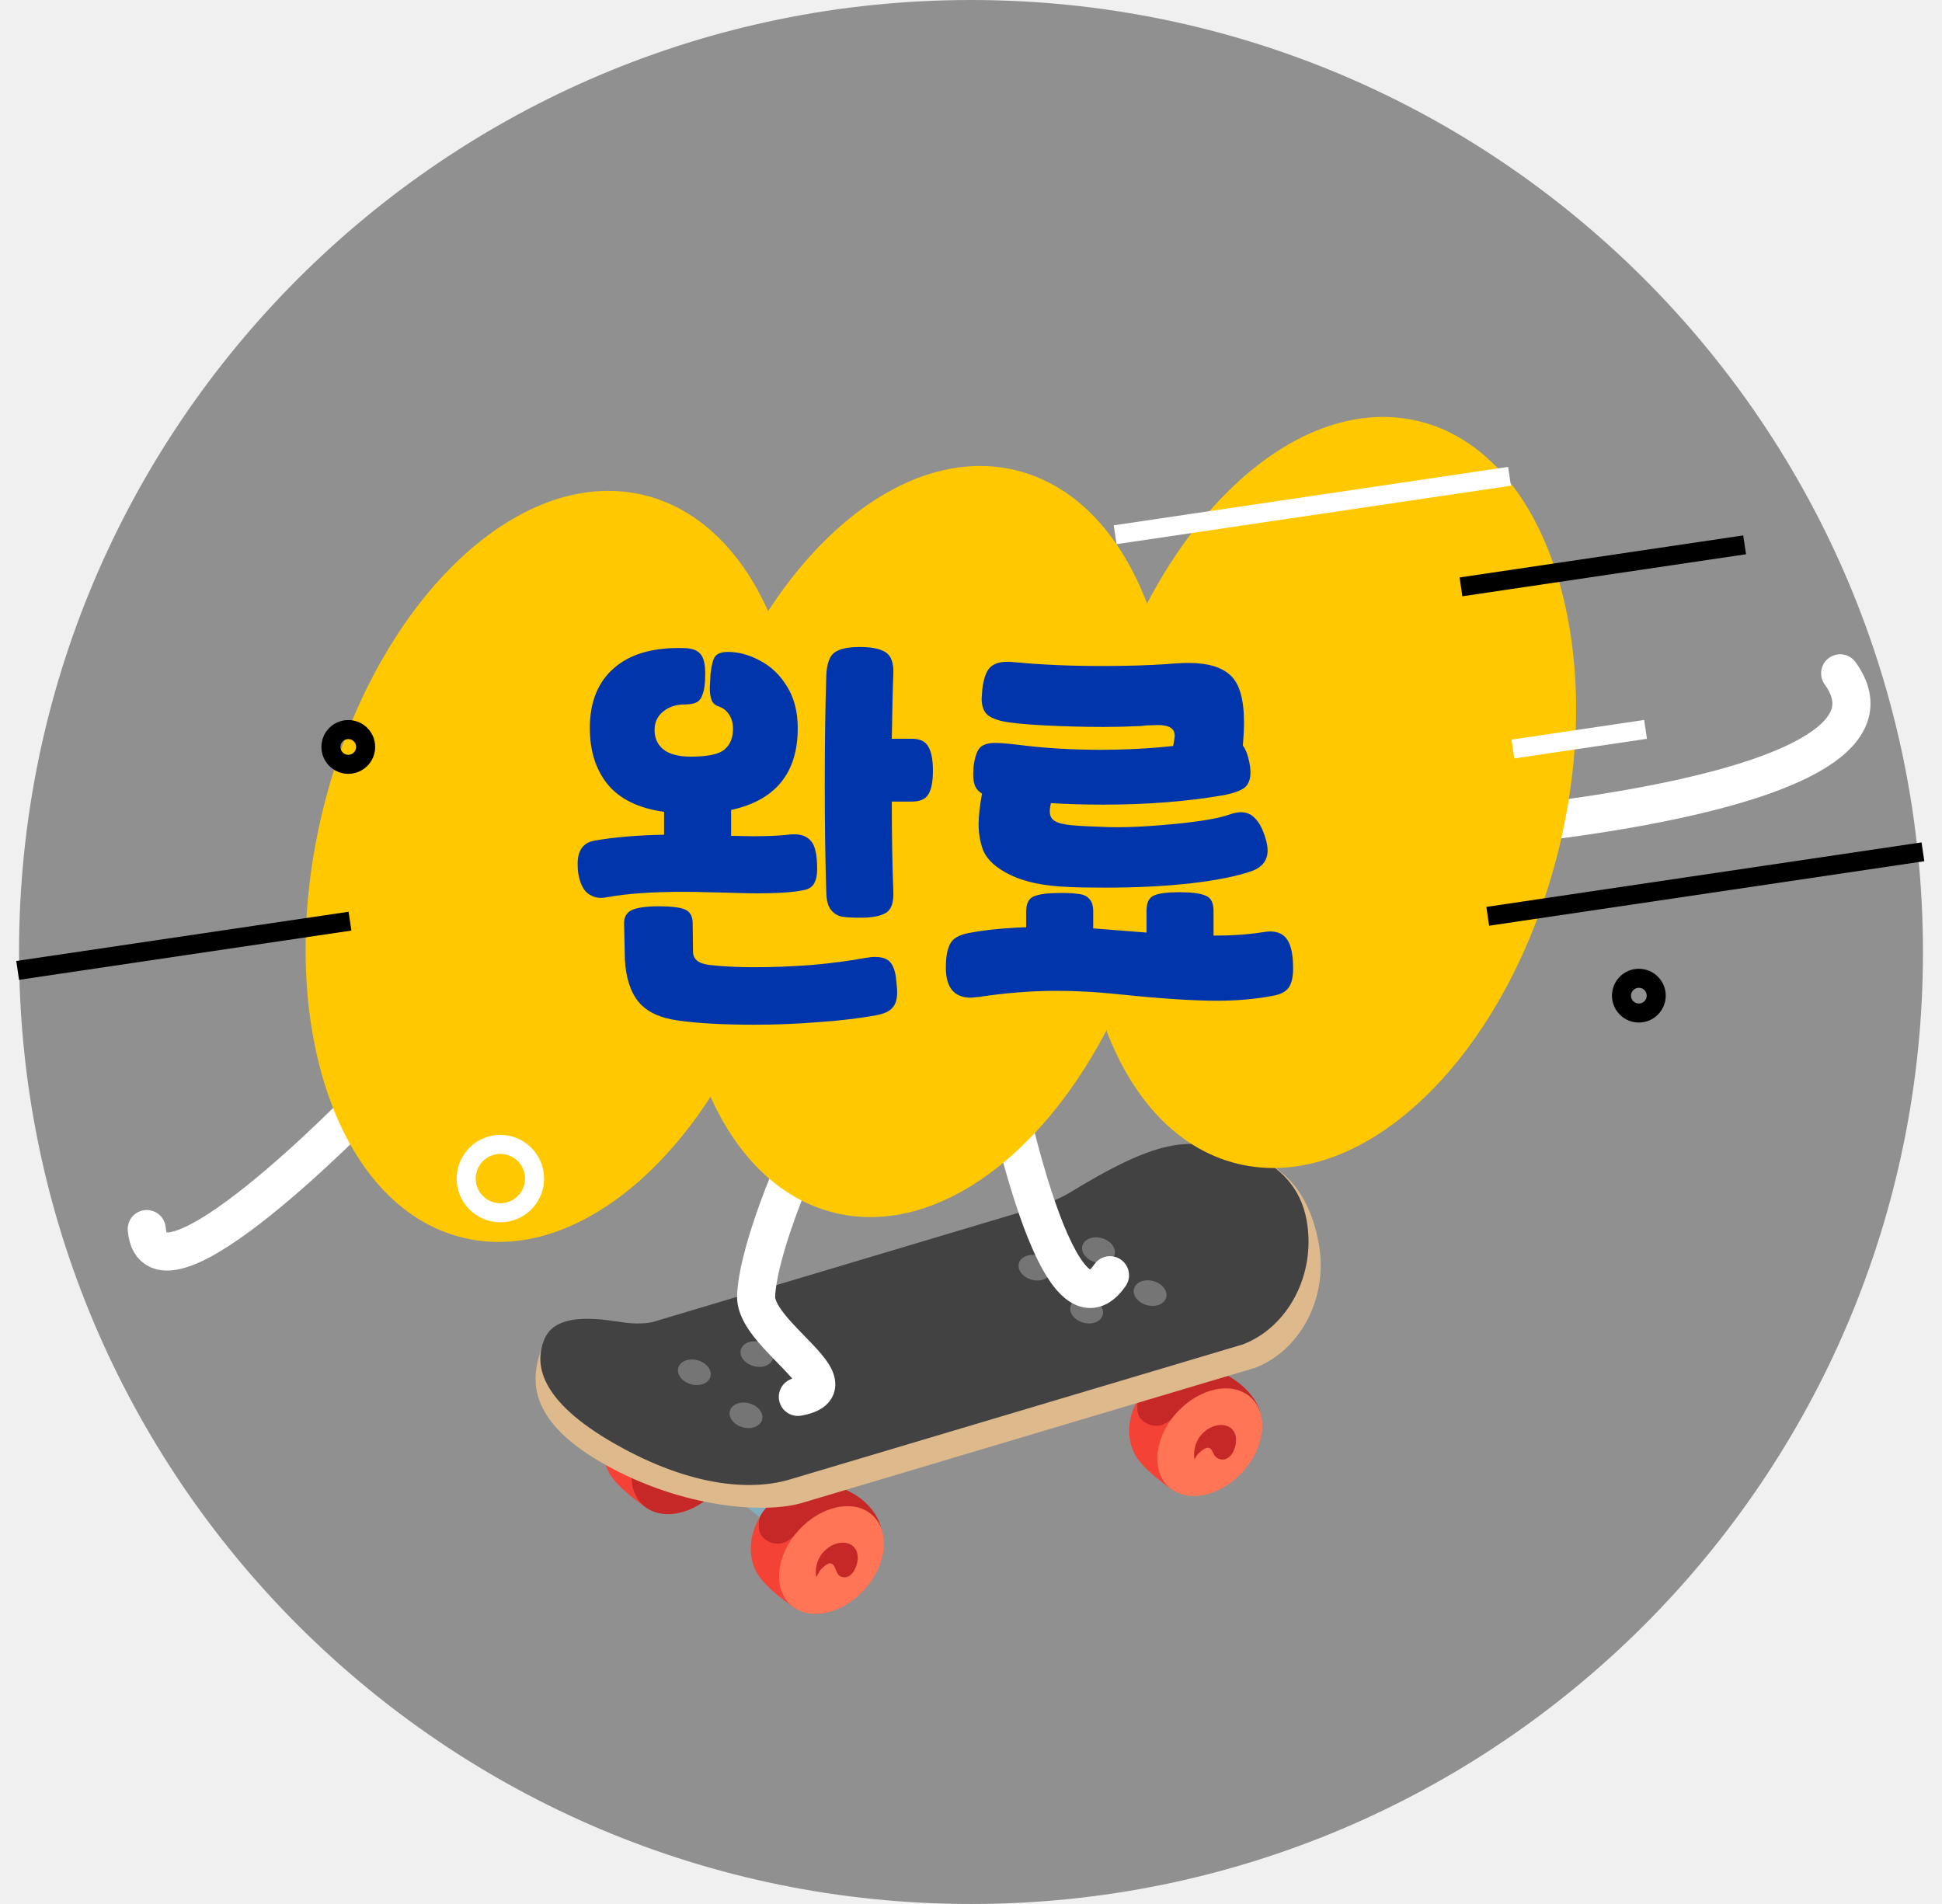
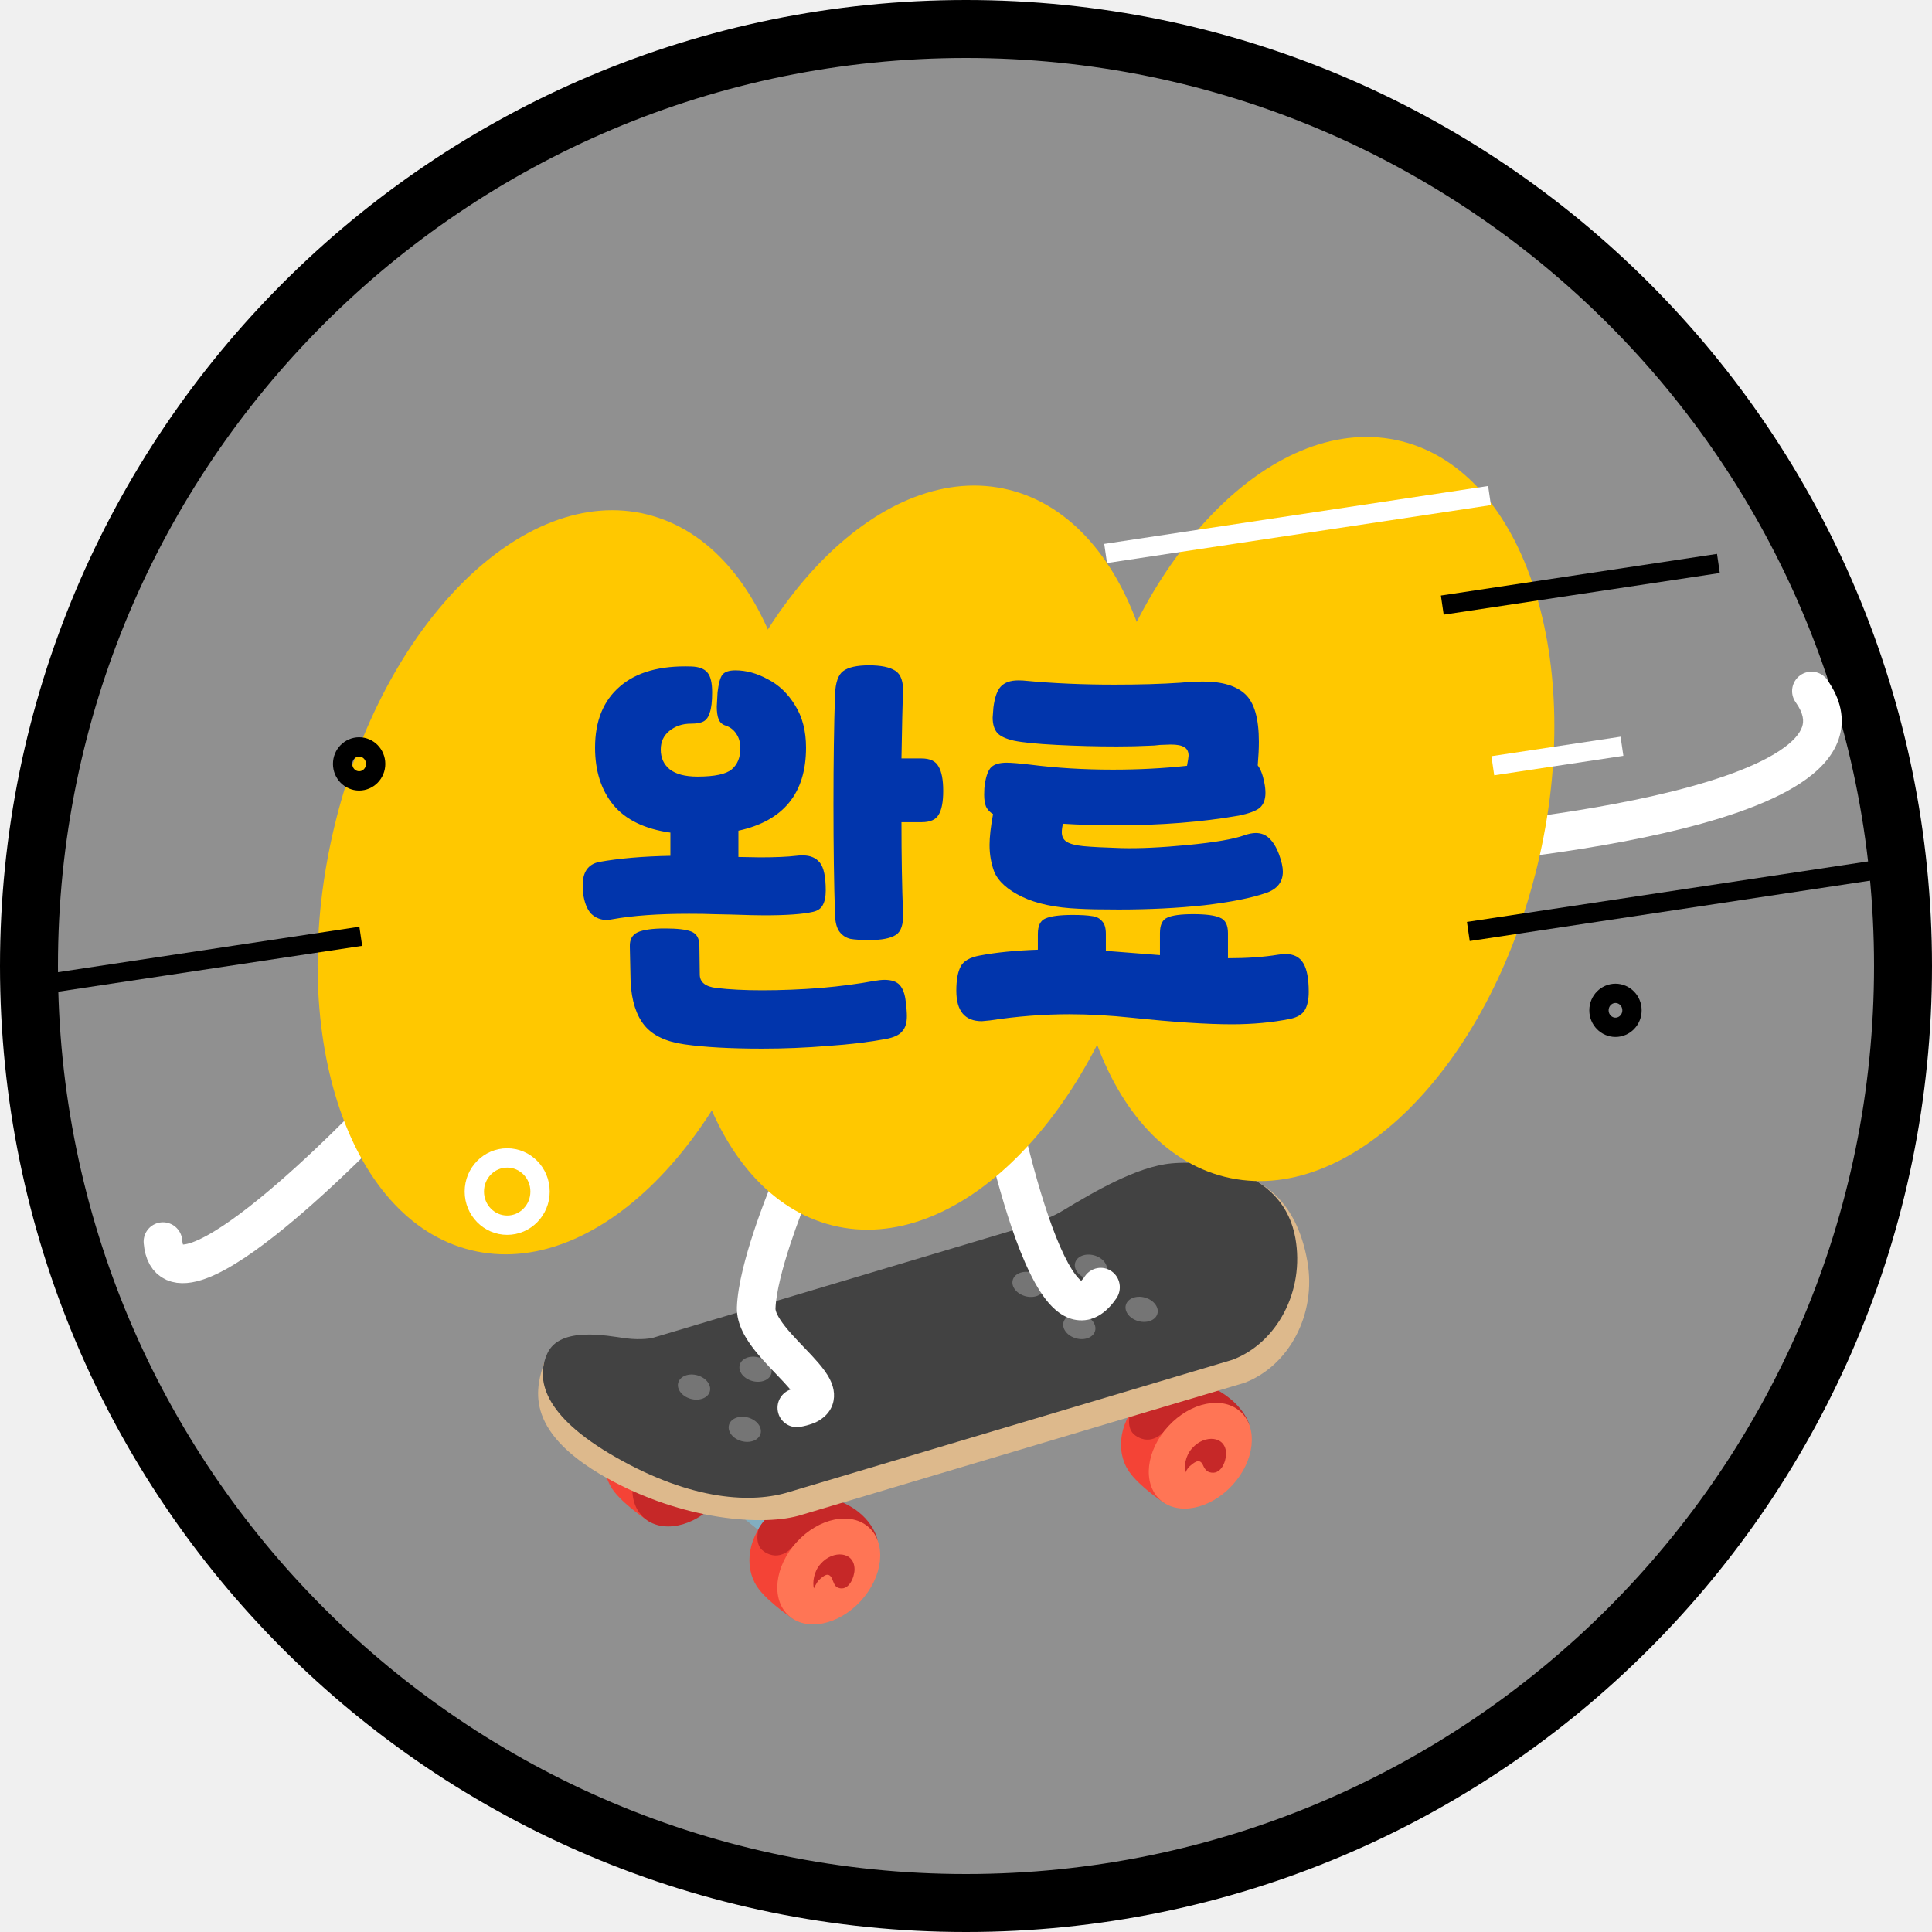
- <svg xmlns="http://www.w3.org/2000/svg" width="102" height="100" viewBox="0 0 102 100" fill="none">
-   <circle cx="51" cy="50" r="50" fill="black" fill-opacity="0.4" />
-   <path d="M97.46 34.778C97.137 34.331 96.511 34.23 96.064 34.554C95.617 34.878 95.517 35.503 95.841 35.951L96.65 35.364L97.46 34.778ZM76.598 43.6C76.668 44.598 76.668 44.598 76.669 44.598C76.669 44.598 76.669 44.598 76.67 44.598C76.671 44.598 76.672 44.597 76.674 44.597C76.677 44.597 76.682 44.597 76.688 44.596C76.701 44.595 76.719 44.594 76.743 44.592C76.792 44.589 76.862 44.583 76.954 44.576C77.138 44.561 77.405 44.539 77.742 44.508C78.417 44.447 79.375 44.353 80.509 44.219C82.773 43.952 85.757 43.526 88.603 42.892C91.415 42.265 94.222 41.409 96.043 40.228C96.951 39.639 97.752 38.882 98.085 37.903C98.441 36.853 98.186 35.781 97.46 34.778L96.65 35.364L95.841 35.951C96.289 36.57 96.288 36.972 96.191 37.26C96.069 37.618 95.707 38.062 94.955 38.55C93.457 39.521 90.956 40.318 88.168 40.94C85.414 41.553 82.504 41.97 80.274 42.233C79.161 42.364 78.222 42.457 77.562 42.517C77.232 42.546 76.972 42.568 76.795 42.582C76.707 42.589 76.639 42.594 76.594 42.598C76.571 42.599 76.554 42.601 76.543 42.602C76.537 42.602 76.533 42.602 76.531 42.602C76.529 42.603 76.528 42.603 76.528 42.603C76.528 42.603 76.528 42.603 76.527 42.603C76.527 42.603 76.527 42.603 76.598 43.6Z" fill="white" />
-   <path d="M19.126 57.978C19.126 57.978 8.121 69.349 7.707 64.552" stroke="white" stroke-width="2" stroke-linecap="round" />
-   <g clip-path="url(#clip0_2114_38)">
-     <path d="M63.498 76.052L55.313 69.714M44.102 82.391L36.303 76.191" stroke="#82AEC0" stroke-miterlimit="10" />
-     <path d="M40.407 79.01C41.594 77.711 43.182 77.547 44.273 78.228C45.943 79.269 46.125 79.942 46.125 79.942C45.533 80.591 41.799 84.488 41.799 84.488C41.799 84.488 40.618 83.727 39.972 82.93C39.166 81.933 39.219 80.309 40.407 79.01Z" fill="#F44336" />
-     <path d="M39.921 79.652C39.921 79.652 39.652 80.48 40.192 80.856C41.069 81.467 41.734 80.625 41.734 80.625C41.734 80.625 42.62 79.603 43.957 79.347C45.838 78.984 46.297 80.314 46.297 80.314C46.297 80.314 46.056 78.776 44.012 78.091C43.437 77.898 42.079 78.118 41.652 78.282C40.278 78.811 39.921 79.652 39.921 79.652Z" fill="#C62828" />
-     <path d="M45.392 83.505C46.58 82.206 46.773 80.449 45.824 79.582C44.875 78.714 43.143 79.065 41.955 80.365C40.767 81.664 40.574 83.421 41.523 84.288C42.472 85.156 44.204 84.805 45.392 83.505Z" fill="#FF7555" />
-     <path d="M43.112 82.428C43.419 82.138 43.661 81.945 43.845 82.311C43.921 82.485 43.98 82.736 44.168 82.805C44.737 83.021 45.042 82.255 45.052 81.839C45.061 80.854 43.892 80.773 43.237 81.53C42.861 81.941 42.8 82.541 42.876 82.837C42.875 82.84 43.048 82.497 43.112 82.428Z" fill="#C62828" />
-     <path d="M32.654 73.773C33.842 72.474 35.43 72.309 36.521 72.991C38.191 74.031 38.373 74.705 38.373 74.705C37.781 75.354 34.047 79.251 34.047 79.251C34.047 79.251 32.866 78.489 32.22 77.693C31.414 76.695 31.467 75.072 32.654 73.773Z" fill="#F44336" />
-     <path d="M37.642 78.267C38.83 76.967 39.023 75.211 38.074 74.344C37.125 73.476 35.393 73.827 34.205 75.126C33.017 76.426 32.824 78.183 33.773 79.05C34.722 79.917 36.454 79.567 37.642 78.267Z" fill="#C62828" />
-     <path d="M60.286 72.817C61.477 71.521 63.067 71.364 64.157 72.049C65.823 73.095 66.004 73.772 66.004 73.772C65.409 74.42 61.664 78.303 61.664 78.303C61.664 78.303 60.484 77.538 59.842 76.738C59.037 75.735 59.096 74.112 60.286 72.817Z" fill="#F44336" />
-     <path d="M59.801 73.458C59.801 73.458 59.529 74.286 60.069 74.662C60.945 75.276 61.614 74.435 61.614 74.435C61.614 74.435 62.617 73.315 63.965 73.1C65.686 72.825 66.182 74.137 66.182 74.137C66.182 74.137 65.894 72.854 64.011 72.008C62.824 71.474 61.596 71.897 61.243 72.099C59.957 72.827 59.801 73.458 59.801 73.458Z" fill="#C62828" />
-     <path d="M65.257 77.323C66.449 76.027 66.648 74.271 65.702 73.401C64.755 72.53 63.022 72.875 61.83 74.171C60.638 75.466 60.439 77.222 61.385 78.093C62.331 78.963 64.065 78.618 65.257 77.323Z" fill="#FF7555" />
-     <path d="M62.978 76.308C63.18 76.138 63.49 75.849 63.674 76.219C63.749 76.393 63.847 76.57 64.036 76.627C64.634 76.807 64.913 76.079 64.923 75.661C64.936 74.676 63.767 74.592 63.109 75.346C62.734 75.753 62.672 76.336 62.742 76.651C62.742 76.651 62.848 76.42 62.978 76.308Z" fill="#C62828" />
-     <path d="M69.27 65.34C68.651 61.866 66.659 61.129 65.897 60.715C65.897 60.715 67.15 62.176 67.576 63.779C68.124 65.851 67.694 68.272 65.637 69.293L39.478 76.862C33.581 77.361 28.466 70.718 28.466 70.718C28.063 71.996 27.212 74.354 31.77 76.918C35.867 79.22 40.242 79.537 42.224 78.906L65.911 71.844C68.283 70.943 69.777 68.176 69.27 65.34Z" fill="#DDB98C" />
-     <path d="M68.63 64.103C68.011 60.63 64.243 59.902 62.003 60.109C60.142 60.283 57.858 61.631 56.172 62.647C55.266 63.193 53.909 63.572 53.909 63.572L34.259 69.441C34.259 69.441 33.694 69.581 32.799 69.463C31.885 69.343 29.291 68.792 28.619 70.282C28.018 71.621 28.317 73.571 32.309 75.84C36.396 78.164 39.601 78.301 41.586 77.673L65.273 70.612C67.642 69.71 69.136 66.943 68.63 64.103Z" fill="#424242" />
-     <path d="M40.027 74.566C40.123 74.218 39.822 73.831 39.355 73.703C38.889 73.575 38.433 73.754 38.337 74.102C38.242 74.45 38.542 74.836 39.009 74.964C39.476 75.093 39.931 74.914 40.027 74.566Z" fill="#757575" />
-     <path d="M37.314 72.305C37.41 71.957 37.109 71.571 36.642 71.442C36.176 71.314 35.72 71.493 35.624 71.841C35.529 72.189 35.83 72.576 36.296 72.704C36.763 72.832 37.219 72.653 37.314 72.305Z" fill="#757575" />
-     <path d="M43.316 73.608C43.412 73.26 43.111 72.873 42.644 72.745C42.178 72.617 41.722 72.796 41.626 73.144C41.531 73.492 41.831 73.878 42.298 74.006C42.765 74.135 43.221 73.956 43.316 73.608Z" fill="#757575" />
-     <path d="M40.601 71.351C40.697 71.003 40.396 70.617 39.929 70.488C39.463 70.36 39.007 70.539 38.911 70.887C38.816 71.235 39.117 71.621 39.583 71.75C40.05 71.878 40.506 71.699 40.601 71.351Z" fill="#757575" />
-     <path d="M57.918 69.07C58.013 68.721 57.713 68.335 57.246 68.207C56.779 68.079 56.323 68.257 56.228 68.606C56.132 68.954 56.433 69.34 56.9 69.468C57.366 69.596 57.822 69.418 57.918 69.07Z" fill="#757575" />
-     <path d="M55.205 66.814C55.3 66.466 55 66.079 54.533 65.951C54.066 65.823 53.611 66.002 53.515 66.35C53.419 66.698 53.72 67.084 54.187 67.212C54.653 67.341 55.109 67.162 55.205 66.814Z" fill="#757575" />
-     <path d="M61.252 68.148C61.347 67.8 61.047 67.413 60.58 67.285C60.113 67.157 59.657 67.336 59.562 67.684C59.466 68.032 59.767 68.418 60.234 68.546C60.7 68.674 61.156 68.496 61.252 68.148Z" fill="#757575" />
-     <path d="M58.539 65.891C58.635 65.543 58.334 65.156 57.867 65.028C57.4 64.9 56.944 65.079 56.849 65.427C56.753 65.775 57.054 66.162 57.521 66.29C57.987 66.418 58.443 66.239 58.539 65.891Z" fill="#757575" />
+ <svg xmlns="http://www.w3.org/2000/svg" width="100" height="100" viewBox="0 0 100 100" fill="none">
+   <circle cx="50" cy="50" r="48.5" fill="black" fill-opacity="0.4" stroke="black" stroke-width="3" />
+   <path d="M94.574 35.184C94.254 34.734 93.631 34.631 93.18 34.953C92.73 35.275 92.624 35.9 92.944 36.349L93.759 35.766L94.574 35.184ZM74.522 43.808C74.59 44.806 74.59 44.806 74.59 44.806C74.59 44.806 74.591 44.806 74.591 44.806C74.592 44.806 74.593 44.805 74.595 44.805C74.598 44.805 74.603 44.805 74.609 44.804C74.621 44.803 74.639 44.802 74.662 44.8C74.708 44.797 74.776 44.791 74.864 44.784C75.04 44.77 75.297 44.748 75.621 44.718C76.269 44.659 77.188 44.566 78.277 44.436C80.449 44.175 83.314 43.758 86.047 43.139C88.746 42.527 91.447 41.689 93.202 40.53C94.079 39.952 94.853 39.207 95.174 38.244C95.518 37.215 95.273 36.166 94.574 35.184L93.759 35.766L92.944 36.349C93.372 36.951 93.371 37.341 93.278 37.617C93.164 37.961 92.823 38.389 92.107 38.861C90.678 39.804 88.287 40.581 85.614 41.187C82.975 41.786 80.185 42.192 78.047 42.449C76.98 42.577 76.079 42.667 75.446 42.726C75.13 42.755 74.88 42.776 74.711 42.79C74.626 42.797 74.561 42.802 74.518 42.805C74.497 42.807 74.48 42.808 74.47 42.809C74.465 42.809 74.46 42.809 74.458 42.809C74.457 42.81 74.456 42.81 74.455 42.81C74.455 42.81 74.455 42.81 74.455 42.81C74.455 42.81 74.455 42.81 74.522 43.808Z" fill="white" />
+   <path d="M19.388 57.846C19.388 57.846 8.831 68.948 8.434 64.265" stroke="white" stroke-width="2" stroke-linecap="round" />
+   <g clip-path="url(#clip0_2136_34)">
+     <path d="M62.081 75.645L54.16 69.511M43.31 81.78L35.762 75.779" stroke="#82AEC0" stroke-miterlimit="10" />
+     <path d="M39.734 78.507C40.883 77.25 42.42 77.091 43.476 77.751C45.092 78.758 45.268 79.41 45.268 79.41C44.695 80.037 41.081 83.809 41.081 83.809C41.081 83.809 39.939 83.072 39.313 82.301C38.533 81.336 38.585 79.765 39.734 78.507Z" fill="#F44336" />
+     <path d="M39.266 79.13C39.266 79.13 39.005 79.931 39.528 80.295C40.376 80.887 41.02 80.072 41.02 80.072C41.02 80.072 41.877 79.082 43.172 78.834C44.992 78.483 45.437 79.77 45.437 79.77C45.437 79.77 45.203 78.282 43.225 77.619C42.668 77.432 41.354 77.645 40.941 77.805C39.611 78.316 39.266 79.13 39.266 79.13Z" fill="#C62828" />
+     <path d="M44.56 82.859C45.709 81.601 45.896 79.901 44.978 79.062C44.059 78.222 42.383 78.561 41.234 79.819C40.084 81.077 39.897 82.777 40.816 83.617C41.734 84.456 43.41 84.117 44.56 82.859Z" fill="#FF7555" />
+     <path d="M42.354 81.816C42.651 81.535 42.886 81.348 43.064 81.703C43.136 81.871 43.194 82.114 43.376 82.181C43.926 82.389 44.222 81.648 44.231 81.246C44.24 80.293 43.109 80.214 42.475 80.947C42.111 81.345 42.052 81.925 42.125 82.212C42.125 82.215 42.292 81.883 42.354 81.816Z" fill="#C62828" />
+     <path d="M32.232 73.439C33.381 72.182 34.918 72.023 35.974 72.682C37.59 73.689 37.766 74.341 37.766 74.341C37.193 74.969 33.58 78.741 33.58 78.741C33.58 78.741 32.437 78.004 31.811 77.233C31.031 76.268 31.083 74.697 32.232 73.439Z" fill="#F44336" />
+     <path d="M37.06 77.79C38.209 76.532 38.396 74.832 37.478 73.992C36.559 73.153 34.883 73.492 33.734 74.75C32.584 76.008 32.397 77.708 33.316 78.547C34.234 79.387 35.91 79.047 37.06 77.79Z" fill="#C62828" />
+     <path d="M58.973 72.514C60.125 71.26 61.664 71.108 62.719 71.77C64.331 72.783 64.507 73.438 64.507 73.438C63.931 74.065 60.307 77.823 60.307 77.823C60.307 77.823 59.164 77.083 58.543 76.309C57.763 75.338 57.821 73.767 58.973 72.514Z" fill="#F44336" />
+     <path d="M58.505 73.135C58.505 73.135 58.242 73.936 58.764 74.299C59.612 74.894 60.259 74.08 60.259 74.08C60.259 74.08 61.23 72.996 62.535 72.788C64.201 72.522 64.68 73.792 64.68 73.792C64.68 73.792 64.401 72.55 62.579 71.732C61.431 71.215 60.242 71.624 59.9 71.82C58.656 72.524 58.505 73.135 58.505 73.135Z" fill="#C62828" />
+     <path d="M63.786 76.874C64.939 75.62 65.132 73.921 64.216 73.078C63.301 72.236 61.623 72.569 60.47 73.823C59.316 75.077 59.123 76.777 60.039 77.619C60.955 78.462 62.632 78.128 63.786 76.874Z" fill="#FF7555" />
+     <path d="M61.579 75.892C61.775 75.728 62.075 75.448 62.253 75.806C62.325 75.974 62.42 76.146 62.604 76.201C63.182 76.375 63.453 75.671 63.462 75.266C63.474 74.313 62.343 74.231 61.706 74.961C61.343 75.355 61.283 75.919 61.351 76.225C61.351 76.225 61.453 76.001 61.579 75.892Z" fill="#C62828" />
+     <path d="M67.668 65.278C67.069 61.916 65.141 61.203 64.403 60.802C64.403 60.802 65.616 62.216 66.028 63.767C66.559 65.773 66.142 68.116 64.151 69.103L38.835 76.429C33.128 76.912 28.178 70.483 28.178 70.483C27.788 71.719 26.964 74.002 31.376 76.483C35.34 78.711 39.574 79.018 41.493 78.407L64.417 71.573C66.713 70.701 68.159 68.023 67.668 65.278Z" fill="#DDB98C" />
+     <path d="M67.048 64.082C66.45 60.72 62.803 60.015 60.635 60.216C58.834 60.384 56.623 61.689 54.992 62.672C54.115 63.201 52.801 63.568 52.801 63.568L33.785 69.248C33.785 69.248 33.238 69.383 32.372 69.269C31.487 69.152 28.976 68.62 28.327 70.061C27.745 71.357 28.034 73.244 31.898 75.441C35.852 77.69 38.955 77.822 40.876 77.215L63.8 70.38C66.093 69.508 67.539 66.83 67.048 64.082Z" fill="#424242" />
+     <path d="M39.367 74.206C39.46 73.869 39.169 73.495 38.717 73.371C38.266 73.247 37.825 73.42 37.732 73.757C37.639 74.094 37.931 74.468 38.382 74.592C38.834 74.716 39.275 74.543 39.367 74.206Z" fill="#757575" />
+     <path d="M36.741 72.019C36.833 71.682 36.542 71.309 36.09 71.185C35.639 71.061 35.198 71.233 35.105 71.57C35.013 71.907 35.304 72.281 35.755 72.405C36.207 72.529 36.648 72.356 36.741 72.019Z" fill="#757575" />
+     <path d="M42.549 73.279C42.642 72.942 42.351 72.568 41.899 72.444C41.447 72.32 41.006 72.493 40.914 72.83C40.821 73.167 41.112 73.541 41.564 73.665C42.016 73.789 42.457 73.616 42.549 73.279Z" fill="#757575" />
+     <path d="M39.924 71.096C40.017 70.758 39.726 70.385 39.274 70.261C38.822 70.137 38.381 70.309 38.289 70.647C38.196 70.984 38.487 71.357 38.939 71.481C39.391 71.605 39.832 71.433 39.924 71.096Z" fill="#757575" />
+     <path d="M56.682 68.888C56.775 68.55 56.483 68.177 56.032 68.053C55.58 67.929 55.139 68.102 55.046 68.439C54.954 68.776 55.245 69.149 55.697 69.273C56.148 69.397 56.59 69.225 56.682 68.888Z" fill="#757575" />
+     <path d="M54.055 66.704C54.148 66.367 53.856 65.993 53.405 65.869C52.953 65.745 52.512 65.918 52.419 66.255C52.327 66.592 52.618 66.966 53.07 67.09C53.521 67.214 53.962 67.041 54.055 66.704Z" fill="#757575" />
+     <path d="M59.908 67.996C60.001 67.659 59.71 67.285 59.258 67.161C58.807 67.037 58.365 67.21 58.273 67.547C58.181 67.884 58.472 68.258 58.923 68.382C59.375 68.506 59.816 68.333 59.908 67.996Z" fill="#757575" />
+     <path d="M57.283 65.811C57.376 65.474 57.085 65.101 56.633 64.977C56.182 64.853 55.74 65.025 55.648 65.362C55.556 65.699 55.847 66.073 56.298 66.197C56.75 66.321 57.191 66.148 57.283 65.811Z" fill="#757575" />
  </g>
-   <path d="M41.732 72.381C41.188 72.477 40.825 72.996 40.921 73.54C41.017 74.084 41.536 74.447 42.08 74.351L41.906 73.366L41.732 72.381ZM41.358 62.233C40.435 61.848 40.435 61.848 40.435 61.848C40.435 61.849 40.435 61.849 40.435 61.849C40.435 61.849 40.435 61.849 40.434 61.85C40.434 61.85 40.434 61.851 40.433 61.852C40.432 61.855 40.431 61.858 40.429 61.862C40.426 61.87 40.421 61.882 40.415 61.897C40.403 61.926 40.385 61.97 40.363 62.026C40.318 62.137 40.254 62.297 40.178 62.495C40.026 62.891 39.822 63.441 39.615 64.059C39.214 65.257 38.756 66.841 38.715 68.036L39.715 68.07L40.714 68.105C40.744 67.232 41.108 65.897 41.511 64.694C41.706 64.111 41.9 63.59 42.044 63.214C42.117 63.026 42.176 62.876 42.218 62.773C42.239 62.721 42.255 62.682 42.266 62.656C42.271 62.642 42.275 62.633 42.278 62.626C42.279 62.623 42.28 62.621 42.28 62.62C42.281 62.619 42.281 62.618 42.281 62.618C42.281 62.618 42.281 62.618 42.281 62.618C42.281 62.618 42.281 62.618 42.281 62.618C42.281 62.618 42.281 62.618 41.358 62.233ZM39.715 68.07L38.715 68.036C38.684 68.95 39.231 69.759 39.685 70.322C40.163 70.913 40.796 71.527 41.222 71.976C41.452 72.219 41.629 72.419 41.752 72.587C41.889 72.773 41.888 72.826 41.879 72.777C41.872 72.736 41.865 72.646 41.902 72.535C41.94 72.421 42.004 72.346 42.047 72.309C42.103 72.261 42.063 72.323 41.732 72.381L41.906 73.366L42.08 74.351C42.525 74.272 42.996 74.131 43.353 73.824C43.547 73.656 43.709 73.438 43.799 73.167C43.888 72.9 43.887 72.641 43.847 72.42C43.773 72.01 43.551 71.657 43.364 71.403C43.164 71.131 42.916 70.856 42.673 70.6C42.154 70.053 41.653 69.575 41.241 69.065C40.806 68.526 40.71 68.225 40.714 68.105L39.715 68.07Z" fill="white" />
-   <path d="M59.121 67.547C59.437 67.094 59.325 66.471 58.872 66.155C58.418 65.84 57.795 65.952 57.48 66.405L58.3 66.976L59.121 67.547ZM52.457 55.654C51.474 55.839 51.474 55.84 51.474 55.84C51.474 55.84 51.474 55.84 51.474 55.84C51.475 55.841 51.475 55.842 51.475 55.843C51.475 55.845 51.476 55.848 51.477 55.852C51.478 55.86 51.48 55.872 51.483 55.887C51.489 55.918 51.498 55.962 51.509 56.02C51.532 56.136 51.565 56.303 51.609 56.514C51.696 56.937 51.823 57.535 51.985 58.238C52.307 59.641 52.772 61.483 53.333 63.201C53.88 64.877 54.564 66.581 55.371 67.6C55.761 68.092 56.349 68.644 57.148 68.694C58.022 68.748 58.674 68.191 59.121 67.547L58.3 66.976L57.48 66.405C57.197 66.812 57.119 66.688 57.273 66.697C57.353 66.702 57.234 66.731 56.939 66.358C56.377 65.648 55.782 64.259 55.234 62.58C54.699 60.942 54.25 59.166 53.934 57.79C53.776 57.104 53.652 56.522 53.568 56.112C53.526 55.907 53.493 55.745 53.472 55.635C53.461 55.58 53.453 55.538 53.447 55.51C53.445 55.496 53.443 55.486 53.442 55.479C53.441 55.475 53.44 55.473 53.44 55.471C53.44 55.471 53.44 55.47 53.44 55.47C53.44 55.469 53.44 55.469 53.44 55.469C53.44 55.469 53.44 55.469 52.457 55.654Z" fill="white" />
-   <ellipse cx="29.07" cy="45.505" rx="12.469" ry="20.072" transform="rotate(13.7314 29.0704 45.5049)" fill="#FFC800" />
-   <ellipse cx="48.596" cy="44.199" rx="12.469" ry="20.072" transform="rotate(13.7314 48.5958 44.1993)" fill="#FFC800" />
-   <ellipse cx="69.762" cy="41.622" rx="12.469" ry="20.072" transform="rotate(13.7314 69.7618 41.6221)" fill="#FFC800" />
-   <line x1="0.927" y1="50.967" x2="18.383" y2="48.38" stroke="black" />
-   <line x1="78.141" y1="48.126" x2="100.998" y2="44.738" stroke="black" />
-   <line x1="76.735" y1="30.823" x2="91.633" y2="28.615" stroke="black" />
-   <line x1="79.462" y1="39.34" x2="86.43" y2="38.308" stroke="white" />
-   <circle cx="18.293" cy="39.23" r="0.912" stroke="black" />
-   <circle cx="86.078" cy="52.293" r="0.912" stroke="black" />
-   <circle cx="26.281" cy="61.901" r="1.795" stroke="white" />
-   <line x1="58.571" y1="28.085" x2="79.284" y2="25.016" stroke="white" />
-   <path d="M37.04 35.38C37.04 35.847 37 36.193 36.92 36.42C36.853 36.647 36.747 36.8 36.6 36.88C36.453 36.96 36.233 37 35.94 37C35.5 37 35.127 37.127 34.82 37.38C34.527 37.62 34.38 37.94 34.38 38.34C34.38 38.767 34.533 39.107 34.84 39.36C35.16 39.613 35.64 39.74 36.28 39.74C37.173 39.74 37.767 39.613 38.06 39.36C38.353 39.107 38.5 38.747 38.5 38.28C38.5 37.987 38.433 37.74 38.3 37.54C38.167 37.327 37.98 37.18 37.74 37.1C37.567 37.047 37.447 36.94 37.38 36.78C37.313 36.62 37.28 36.4 37.28 36.12L37.32 35.38C37.373 34.927 37.453 34.627 37.56 34.48C37.68 34.32 37.907 34.24 38.24 34.24C38.8 34.24 39.36 34.393 39.92 34.7C40.493 34.993 40.967 35.447 41.34 36.06C41.713 36.66 41.9 37.387 41.9 38.24C41.9 40.6 40.733 42.033 38.4 42.54V43.9L39.52 43.92C40.32 43.92 40.94 43.893 41.38 43.84C41.46 43.827 41.58 43.82 41.74 43.82C42.127 43.82 42.42 43.947 42.62 44.2C42.82 44.453 42.92 44.933 42.92 45.64C42.92 45.96 42.867 46.213 42.76 46.4C42.667 46.573 42.5 46.687 42.26 46.74C41.74 46.86 40.9 46.92 39.74 46.92C39.38 46.92 38.813 46.907 38.04 46.88L37.08 46.86C36.8 46.847 36.387 46.84 35.84 46.84C34.253 46.84 32.94 46.933 31.9 47.12C31.767 47.147 31.66 47.16 31.58 47.16C31.273 47.16 31.007 47.053 30.78 46.84C30.567 46.613 30.427 46.26 30.36 45.78C30.347 45.687 30.34 45.547 30.34 45.36C30.34 44.68 30.62 44.28 31.18 44.16C32.22 43.973 33.453 43.867 34.88 43.84V42.64C33.547 42.453 32.56 41.973 31.92 41.2C31.293 40.427 30.98 39.44 30.98 38.24C30.98 36.867 31.407 35.813 32.26 35.08C33.113 34.333 34.347 33.987 35.96 34.04C36.36 34.053 36.64 34.16 36.8 34.36C36.96 34.547 37.04 34.887 37.04 35.38ZM47.88 38.8C48.32 38.8 48.613 38.94 48.76 39.22C48.92 39.487 49 39.907 49 40.48C49 41.053 48.92 41.467 48.76 41.72C48.613 41.973 48.32 42.1 47.88 42.1H46.84C46.84 43.873 46.867 45.44 46.92 46.8C46.947 47.387 46.82 47.767 46.54 47.94C46.26 48.113 45.813 48.2 45.2 48.2C44.76 48.2 44.427 48.18 44.2 48.14C43.973 48.087 43.787 47.967 43.64 47.78C43.493 47.593 43.413 47.3 43.4 46.9C43.347 45.3 43.32 43.393 43.32 41.18C43.32 38.98 43.347 37.08 43.4 35.48C43.427 34.867 43.567 34.467 43.82 34.28C44.087 34.08 44.533 33.98 45.16 33.98C45.773 33.98 46.227 34.073 46.52 34.26C46.813 34.447 46.947 34.833 46.92 35.42C46.893 35.98 46.867 37.107 46.84 38.8H47.88ZM36.4 49.98C36.4 50.38 36.687 50.613 37.26 50.68C37.927 50.76 38.713 50.8 39.62 50.8C40.607 50.8 41.62 50.76 42.66 50.68C43.7 50.587 44.613 50.467 45.4 50.32C45.627 50.28 45.813 50.26 45.96 50.26C46.333 50.26 46.6 50.353 46.76 50.54C46.92 50.727 47.02 51.007 47.06 51.38C47.1 51.687 47.12 51.94 47.12 52.14C47.12 52.487 47.04 52.747 46.88 52.92C46.733 53.107 46.453 53.24 46.04 53.32C45.173 53.48 44.173 53.6 43.04 53.68C41.907 53.773 40.767 53.82 39.62 53.82C37.993 53.82 36.66 53.747 35.62 53.6C34.66 53.467 33.967 53.14 33.54 52.62C33.113 52.1 32.873 51.353 32.82 50.38L32.78 48.54C32.767 48.18 32.9 47.933 33.18 47.8C33.473 47.667 33.947 47.6 34.6 47.6C35.24 47.6 35.693 47.653 35.96 47.76C36.227 47.867 36.367 48.093 36.38 48.44L36.4 49.98ZM53.499 39.12C54.846 39.293 56.273 39.38 57.779 39.38C59.126 39.38 60.406 39.313 61.619 39.18C61.673 38.887 61.699 38.713 61.699 38.66C61.699 38.447 61.626 38.3 61.479 38.22C61.346 38.127 61.113 38.08 60.779 38.08L60.219 38.1C60.006 38.127 59.833 38.14 59.699 38.14C59.166 38.167 58.593 38.18 57.979 38.18C56.953 38.18 55.919 38.153 54.879 38.1C53.839 38.047 53.099 37.973 52.659 37.88C52.246 37.787 51.959 37.653 51.799 37.48C51.639 37.293 51.559 37.027 51.559 36.68L51.599 36.16C51.666 35.64 51.793 35.28 51.979 35.08C52.179 34.867 52.479 34.76 52.879 34.76C53.053 34.76 53.186 34.767 53.279 34.78C54.693 34.913 56.219 34.98 57.859 34.98C59.166 34.98 60.306 34.947 61.279 34.88C61.706 34.84 62.099 34.82 62.459 34.82C63.446 34.82 64.173 35.04 64.639 35.48C65.106 35.92 65.339 36.74 65.339 37.94C65.339 38.287 65.319 38.693 65.279 39.16C65.426 39.347 65.539 39.64 65.619 40.04C65.659 40.24 65.679 40.42 65.679 40.58C65.679 40.927 65.579 41.187 65.379 41.36C65.179 41.52 64.819 41.653 64.299 41.76C62.379 42.093 60.273 42.26 57.979 42.26C56.939 42.26 56.013 42.233 55.199 42.18C55.159 42.34 55.139 42.487 55.139 42.62C55.139 42.847 55.226 43.013 55.399 43.12C55.573 43.227 55.859 43.3 56.259 43.34C56.673 43.38 57.319 43.413 58.199 43.44C59.119 43.467 60.273 43.413 61.659 43.28C63.046 43.147 64.019 42.98 64.579 42.78C64.806 42.7 65.006 42.66 65.179 42.66C65.459 42.66 65.693 42.753 65.879 42.94C66.079 43.127 66.246 43.4 66.379 43.76C66.513 44.12 66.579 44.42 66.579 44.66C66.579 45.193 66.293 45.56 65.719 45.76C64.946 46.027 63.873 46.24 62.499 46.4C61.139 46.547 59.666 46.62 58.079 46.62C57.159 46.62 56.473 46.607 56.019 46.58C54.806 46.527 53.826 46.32 53.079 45.96C52.333 45.6 51.853 45.167 51.639 44.66C51.479 44.233 51.399 43.773 51.399 43.28C51.399 42.867 51.459 42.333 51.579 41.68C51.419 41.587 51.299 41.46 51.219 41.3C51.153 41.14 51.119 40.933 51.119 40.68C51.119 40.44 51.133 40.247 51.159 40.1C51.226 39.687 51.333 39.407 51.479 39.26C51.639 39.1 51.906 39.02 52.279 39.02C52.519 39.02 52.926 39.053 53.499 39.12ZM53.899 47.88C53.899 47.453 54.033 47.187 54.299 47.08C54.579 46.96 55.046 46.9 55.699 46.9C56.139 46.9 56.473 46.92 56.699 46.96C56.926 46.987 57.099 47.073 57.219 47.22C57.353 47.353 57.419 47.573 57.419 47.88V48.76L60.219 48.98V47.84C60.219 47.413 60.346 47.147 60.599 47.04C60.853 46.92 61.299 46.86 61.939 46.86C62.593 46.86 63.053 46.92 63.319 47.04C63.599 47.147 63.739 47.413 63.739 47.84V49.14C64.726 49.14 65.586 49.08 66.319 48.96C66.506 48.933 66.633 48.92 66.699 48.92C67.139 48.92 67.453 49.08 67.639 49.4C67.826 49.707 67.919 50.2 67.919 50.88C67.919 51.28 67.853 51.593 67.719 51.82C67.586 52.047 67.333 52.2 66.959 52.28C66.026 52.467 65.019 52.56 63.939 52.56C62.646 52.56 60.919 52.447 58.759 52.22C57.626 52.1 56.546 52.04 55.519 52.04C54.186 52.04 52.819 52.147 51.419 52.36L50.999 52.4C50.119 52.4 49.679 51.873 49.679 50.82C49.679 50.273 49.753 49.86 49.899 49.58C50.046 49.287 50.379 49.093 50.899 49C51.739 48.84 52.739 48.74 53.899 48.7V47.88Z" fill="#0135AC" />
+   <path d="M41.066 71.884C40.522 71.982 40.162 72.502 40.26 73.046C40.358 73.59 40.877 73.952 41.42 73.854L41.243 72.869L41.066 71.884ZM40.717 61.999C39.793 61.619 39.793 61.619 39.793 61.619C39.793 61.619 39.793 61.619 39.793 61.619C39.793 61.619 39.792 61.62 39.792 61.62C39.792 61.62 39.792 61.621 39.791 61.623C39.79 61.625 39.789 61.628 39.788 61.632C39.784 61.64 39.78 61.651 39.774 61.666C39.762 61.695 39.745 61.738 39.723 61.792C39.68 61.901 39.619 62.057 39.546 62.251C39.4 62.637 39.204 63.174 39.006 63.778C38.621 64.948 38.182 66.495 38.142 67.664L39.141 67.699L40.139 67.734C40.168 66.883 40.517 65.581 40.904 64.406C41.091 63.837 41.276 63.328 41.415 62.961C41.484 62.778 41.542 62.631 41.582 62.531C41.602 62.481 41.617 62.442 41.627 62.417C41.632 62.404 41.636 62.394 41.639 62.388C41.64 62.385 41.641 62.383 41.641 62.382C41.642 62.381 41.642 62.38 41.642 62.38C41.642 62.38 41.642 62.38 41.642 62.38C41.642 62.38 41.642 62.38 41.642 62.38C41.642 62.38 41.642 62.38 40.717 61.999ZM39.141 67.699L38.142 67.664C38.112 68.559 38.64 69.354 39.077 69.905C39.536 70.484 40.146 71.086 40.553 71.522C40.773 71.759 40.942 71.954 41.059 72.116C41.189 72.296 41.187 72.345 41.178 72.294C41.153 72.157 41.204 71.948 41.346 71.823C41.407 71.77 41.379 71.828 41.066 71.884L41.243 72.869L41.42 73.854C41.851 73.777 42.314 73.636 42.664 73.329C43.094 72.952 43.233 72.435 43.145 71.945C43.073 71.542 42.858 71.195 42.678 70.945C42.485 70.678 42.246 70.409 42.014 70.159C41.514 69.622 41.035 69.158 40.641 68.661C40.226 68.137 40.136 67.847 40.139 67.734L39.141 67.699Z" fill="white" />
+   <path d="M57.784 67.202C58.097 66.744 57.986 66.117 57.536 65.801C57.086 65.485 56.467 65.601 56.154 66.059L56.969 66.63L57.784 67.202ZM51.363 55.576C50.388 55.766 50.388 55.766 50.388 55.766C50.388 55.767 50.388 55.767 50.388 55.767C50.388 55.768 50.388 55.769 50.388 55.77C50.389 55.772 50.389 55.775 50.39 55.779C50.392 55.787 50.394 55.798 50.397 55.813C50.402 55.843 50.41 55.886 50.421 55.943C50.443 56.056 50.475 56.219 50.517 56.426C50.6 56.838 50.722 57.422 50.877 58.109C51.187 59.48 51.633 61.278 52.171 62.956C52.696 64.593 53.353 66.26 54.131 67.26C54.505 67.74 55.076 68.288 55.857 68.338C56.715 68.393 57.352 67.835 57.784 67.202L56.969 66.63L56.154 66.059C55.886 66.451 55.822 66.317 55.99 66.327C56.081 66.333 55.973 66.37 55.691 66.007C55.154 65.318 54.585 63.965 54.059 62.326C53.546 60.728 53.116 58.994 52.813 57.651C52.661 56.982 52.542 56.413 52.462 56.013C52.421 55.813 52.39 55.655 52.37 55.548C52.359 55.494 52.352 55.453 52.346 55.426C52.344 55.413 52.342 55.402 52.341 55.396C52.34 55.392 52.34 55.39 52.339 55.388C52.339 55.388 52.339 55.387 52.339 55.387C52.339 55.386 52.339 55.386 52.339 55.386C52.339 55.386 52.339 55.386 51.363 55.576Z" fill="white" />
+   <ellipse cx="11.973" cy="19.578" rx="11.973" ry="19.578" transform="matrix(0.970439 0.241346 -0.233452 0.972368 21.8789 23.7393)" fill="#FFC800" />
+   <ellipse cx="11.973" cy="19.578" rx="11.973" ry="19.578" transform="matrix(0.970439 0.241346 -0.233452 0.972368 40.6113 22.4639)" fill="#FFC800" />
+   <ellipse cx="11.973" cy="19.578" rx="11.973" ry="19.578" transform="matrix(0.970439 0.241346 -0.233452 0.972368 60.916 19.9482)" fill="#FFC800" />
+   <line y1="-0.5" x2="16.935" y2="-0.5" transform="matrix(0.988815 -0.149149 0.144094 0.989564 2 51.4824)" stroke="black" />
+   <line y1="-0.5" x2="22.175" y2="-0.5" transform="matrix(0.988815 -0.149149 0.144094 0.989564 76.0723 48.708)" stroke="black" />
+   <line y1="-0.5" x2="14.454" y2="-0.5" transform="matrix(0.988815 -0.149149 0.144094 0.989564 74.7246 31.8145)" stroke="black" />
+   <line y1="-0.5" x2="6.761" y2="-0.5" transform="matrix(0.988815 -0.149149 0.144094 0.989564 77.3398 40.1299)" stroke="white" />
+   <path d="M18.589 38.661C19.053 38.661 19.443 39.046 19.443 39.54C19.443 40.034 19.053 40.419 18.589 40.419C18.125 40.419 17.735 40.034 17.734 39.54C17.734 39.046 18.125 38.661 18.589 38.661Z" stroke="black" />
+   <path d="M83.616 51.415C84.08 51.415 84.471 51.8 84.471 52.294C84.471 52.788 84.08 53.173 83.616 53.173C83.153 53.173 82.762 52.788 82.762 52.294C82.762 51.8 83.153 51.415 83.616 51.415Z" stroke="black" />
+   <path d="M26.252 59.935C27.183 59.935 27.953 60.705 27.953 61.675C27.953 62.644 27.183 63.416 26.252 63.416C25.321 63.416 24.551 62.644 24.551 61.675C24.551 60.705 25.321 59.935 26.252 59.935Z" stroke="white" />
+   <line y1="-0.5" x2="20.095" y2="-0.5" transform="matrix(0.988815 -0.149149 0.144094 0.989564 57.2988 29.1416)" stroke="white" />
+   <path d="M36.86 35.837C36.86 36.304 36.82 36.65 36.74 36.877C36.674 37.104 36.567 37.257 36.42 37.337C36.274 37.417 36.054 37.457 35.76 37.457C35.32 37.457 34.947 37.584 34.64 37.837C34.347 38.077 34.2 38.397 34.2 38.797C34.2 39.224 34.354 39.564 34.66 39.817C34.98 40.07 35.46 40.197 36.1 40.197C36.994 40.197 37.587 40.07 37.88 39.817C38.174 39.564 38.32 39.204 38.32 38.737C38.32 38.444 38.254 38.197 38.12 37.997C37.987 37.784 37.8 37.637 37.56 37.557C37.387 37.504 37.267 37.397 37.2 37.237C37.134 37.077 37.1 36.857 37.1 36.577L37.14 35.837C37.194 35.384 37.274 35.084 37.38 34.937C37.5 34.777 37.727 34.697 38.06 34.697C38.62 34.697 39.18 34.85 39.74 35.157C40.314 35.45 40.787 35.904 41.16 36.517C41.534 37.117 41.72 37.844 41.72 38.697C41.72 41.057 40.554 42.49 38.22 42.997V44.357L39.34 44.377C40.14 44.377 40.76 44.35 41.2 44.297C41.28 44.284 41.4 44.277 41.56 44.277C41.947 44.277 42.24 44.404 42.44 44.657C42.64 44.91 42.74 45.39 42.74 46.097C42.74 46.417 42.687 46.67 42.58 46.857C42.487 47.03 42.32 47.144 42.08 47.197C41.56 47.317 40.72 47.377 39.56 47.377C39.2 47.377 38.634 47.364 37.86 47.337L36.9 47.317C36.62 47.304 36.207 47.297 35.66 47.297C34.074 47.297 32.76 47.39 31.72 47.577C31.587 47.604 31.48 47.617 31.4 47.617C31.094 47.617 30.827 47.51 30.6 47.297C30.387 47.07 30.247 46.717 30.18 46.237C30.167 46.144 30.16 46.004 30.16 45.817C30.16 45.137 30.44 44.737 31 44.617C32.04 44.43 33.274 44.324 34.7 44.297V43.097C33.367 42.91 32.38 42.43 31.74 41.657C31.114 40.884 30.8 39.897 30.8 38.697C30.8 37.324 31.227 36.27 32.08 35.537C32.934 34.79 34.167 34.444 35.78 34.497C36.18 34.51 36.46 34.617 36.62 34.817C36.78 35.004 36.86 35.344 36.86 35.837ZM47.7 39.257C48.14 39.257 48.434 39.397 48.58 39.677C48.74 39.944 48.82 40.364 48.82 40.937C48.82 41.51 48.74 41.924 48.58 42.177C48.434 42.43 48.14 42.557 47.7 42.557H46.66C46.66 44.33 46.687 45.897 46.74 47.257C46.767 47.844 46.64 48.224 46.36 48.397C46.08 48.57 45.634 48.657 45.02 48.657C44.58 48.657 44.247 48.637 44.02 48.597C43.794 48.544 43.607 48.424 43.46 48.237C43.314 48.05 43.234 47.757 43.22 47.357C43.167 45.757 43.14 43.85 43.14 41.637C43.14 39.437 43.167 37.537 43.22 35.937C43.247 35.324 43.387 34.924 43.64 34.737C43.907 34.537 44.354 34.437 44.98 34.437C45.594 34.437 46.047 34.53 46.34 34.717C46.634 34.904 46.767 35.29 46.74 35.877C46.714 36.437 46.687 37.564 46.66 39.257H47.7ZM36.22 50.437C36.22 50.837 36.507 51.07 37.08 51.137C37.747 51.217 38.534 51.257 39.44 51.257C40.427 51.257 41.44 51.217 42.48 51.137C43.52 51.044 44.434 50.924 45.22 50.777C45.447 50.737 45.634 50.717 45.78 50.717C46.154 50.717 46.42 50.81 46.58 50.997C46.74 51.184 46.84 51.464 46.88 51.837C46.92 52.144 46.94 52.397 46.94 52.597C46.94 52.944 46.86 53.204 46.7 53.377C46.554 53.564 46.274 53.697 45.86 53.777C44.994 53.937 43.994 54.057 42.86 54.137C41.727 54.23 40.587 54.277 39.44 54.277C37.814 54.277 36.48 54.204 35.44 54.057C34.48 53.924 33.787 53.597 33.36 53.077C32.934 52.557 32.694 51.81 32.64 50.837L32.6 48.997C32.587 48.637 32.72 48.39 33 48.257C33.294 48.124 33.767 48.057 34.42 48.057C35.06 48.057 35.514 48.11 35.78 48.217C36.047 48.324 36.187 48.55 36.2 48.897L36.22 50.437ZM53.319 39.577C54.666 39.75 56.093 39.837 57.599 39.837C58.946 39.837 60.226 39.77 61.44 39.637C61.493 39.344 61.52 39.17 61.52 39.117C61.52 38.904 61.446 38.757 61.3 38.677C61.166 38.584 60.933 38.537 60.599 38.537L60.039 38.557C59.826 38.584 59.653 38.597 59.52 38.597C58.986 38.624 58.413 38.637 57.8 38.637C56.773 38.637 55.739 38.61 54.7 38.557C53.66 38.504 52.919 38.43 52.48 38.337C52.066 38.244 51.779 38.11 51.62 37.937C51.459 37.75 51.38 37.484 51.38 37.137L51.419 36.617C51.486 36.097 51.613 35.737 51.8 35.537C51.999 35.324 52.3 35.217 52.7 35.217C52.873 35.217 53.006 35.224 53.099 35.237C54.513 35.37 56.039 35.437 57.679 35.437C58.986 35.437 60.126 35.404 61.099 35.337C61.526 35.297 61.919 35.277 62.279 35.277C63.266 35.277 63.993 35.497 64.46 35.937C64.926 36.377 65.159 37.197 65.159 38.397C65.159 38.744 65.139 39.15 65.1 39.617C65.246 39.804 65.359 40.097 65.439 40.497C65.48 40.697 65.499 40.877 65.499 41.037C65.499 41.384 65.4 41.644 65.2 41.817C64.999 41.977 64.639 42.11 64.12 42.217C62.2 42.55 60.093 42.717 57.8 42.717C56.76 42.717 55.833 42.69 55.02 42.637C54.98 42.797 54.959 42.944 54.959 43.077C54.959 43.304 55.046 43.47 55.219 43.577C55.393 43.684 55.679 43.757 56.08 43.797C56.493 43.837 57.139 43.87 58.02 43.897C58.94 43.924 60.093 43.87 61.48 43.737C62.866 43.604 63.84 43.437 64.4 43.237C64.626 43.157 64.826 43.117 64.999 43.117C65.279 43.117 65.513 43.21 65.7 43.397C65.9 43.584 66.066 43.857 66.2 44.217C66.333 44.577 66.4 44.877 66.4 45.117C66.4 45.65 66.113 46.017 65.54 46.217C64.766 46.484 63.693 46.697 62.319 46.857C60.959 47.004 59.486 47.077 57.9 47.077C56.98 47.077 56.293 47.064 55.84 47.037C54.626 46.984 53.646 46.777 52.9 46.417C52.153 46.057 51.673 45.624 51.459 45.117C51.3 44.69 51.219 44.23 51.219 43.737C51.219 43.324 51.279 42.79 51.4 42.137C51.239 42.044 51.12 41.917 51.039 41.757C50.973 41.597 50.94 41.39 50.94 41.137C50.94 40.897 50.953 40.704 50.98 40.557C51.046 40.144 51.153 39.864 51.3 39.717C51.459 39.557 51.726 39.477 52.099 39.477C52.34 39.477 52.746 39.51 53.319 39.577ZM53.719 48.337C53.719 47.91 53.853 47.644 54.12 47.537C54.4 47.417 54.866 47.357 55.52 47.357C55.959 47.357 56.293 47.377 56.52 47.417C56.746 47.444 56.919 47.53 57.039 47.677C57.173 47.81 57.239 48.03 57.239 48.337V49.217L60.039 49.437V48.297C60.039 47.87 60.166 47.604 60.419 47.497C60.673 47.377 61.12 47.317 61.76 47.317C62.413 47.317 62.873 47.377 63.139 47.497C63.419 47.604 63.559 47.87 63.559 48.297V49.597C64.546 49.597 65.406 49.537 66.139 49.417C66.326 49.39 66.453 49.377 66.519 49.377C66.96 49.377 67.273 49.537 67.46 49.857C67.646 50.164 67.74 50.657 67.74 51.337C67.74 51.737 67.673 52.05 67.54 52.277C67.406 52.504 67.153 52.657 66.779 52.737C65.846 52.924 64.84 53.017 63.76 53.017C62.466 53.017 60.739 52.904 58.58 52.677C57.446 52.557 56.366 52.497 55.34 52.497C54.006 52.497 52.639 52.604 51.239 52.817L50.819 52.857C49.94 52.857 49.499 52.33 49.499 51.277C49.499 50.73 49.573 50.317 49.719 50.037C49.866 49.744 50.2 49.55 50.719 49.457C51.559 49.297 52.559 49.197 53.719 49.157V48.337Z" fill="#0135AC" />
  <defs>
-     <clipPath id="clip0_2114_38">
-       <rect width="41.85" height="41.85" fill="white" transform="translate(31.2422 46.1562) rotate(8.93741)" />
+     <clipPath id="clip0_2136_34">
+       <rect width="40.503" height="40.503" fill="white" transform="translate(30.8652 46.7119) rotate(8.93741)" />
    </clipPath>
  </defs>
</svg>
